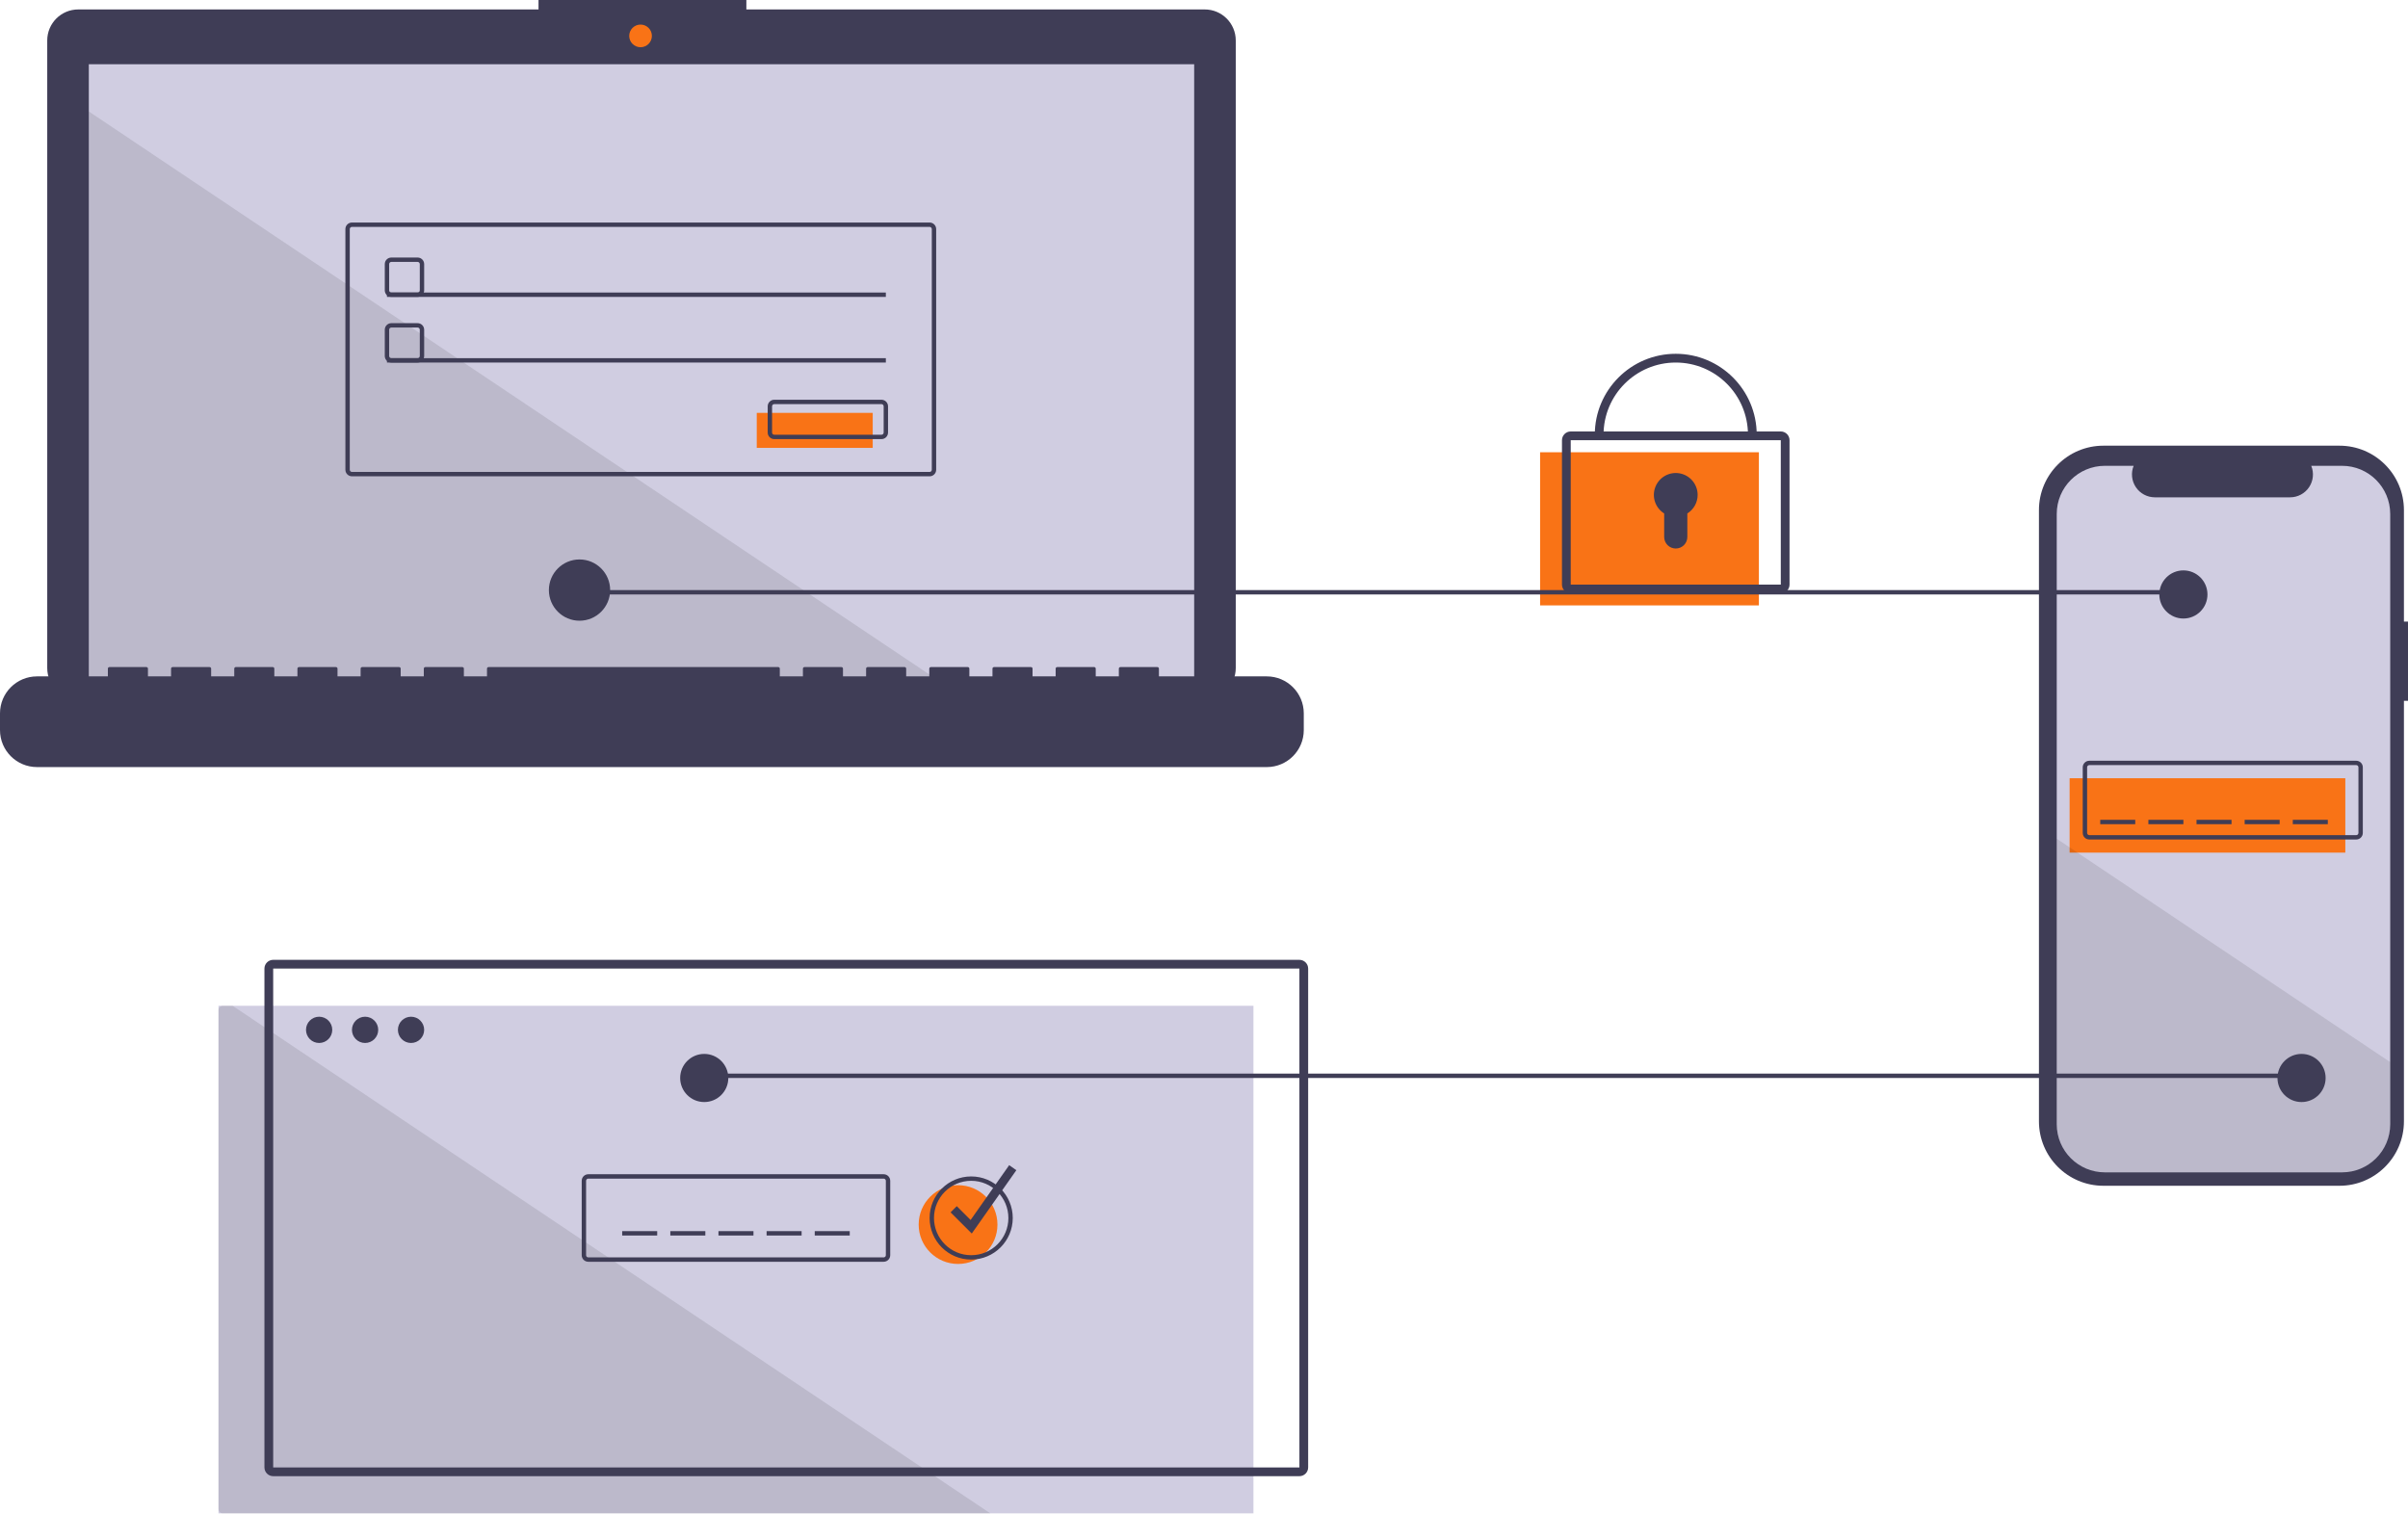
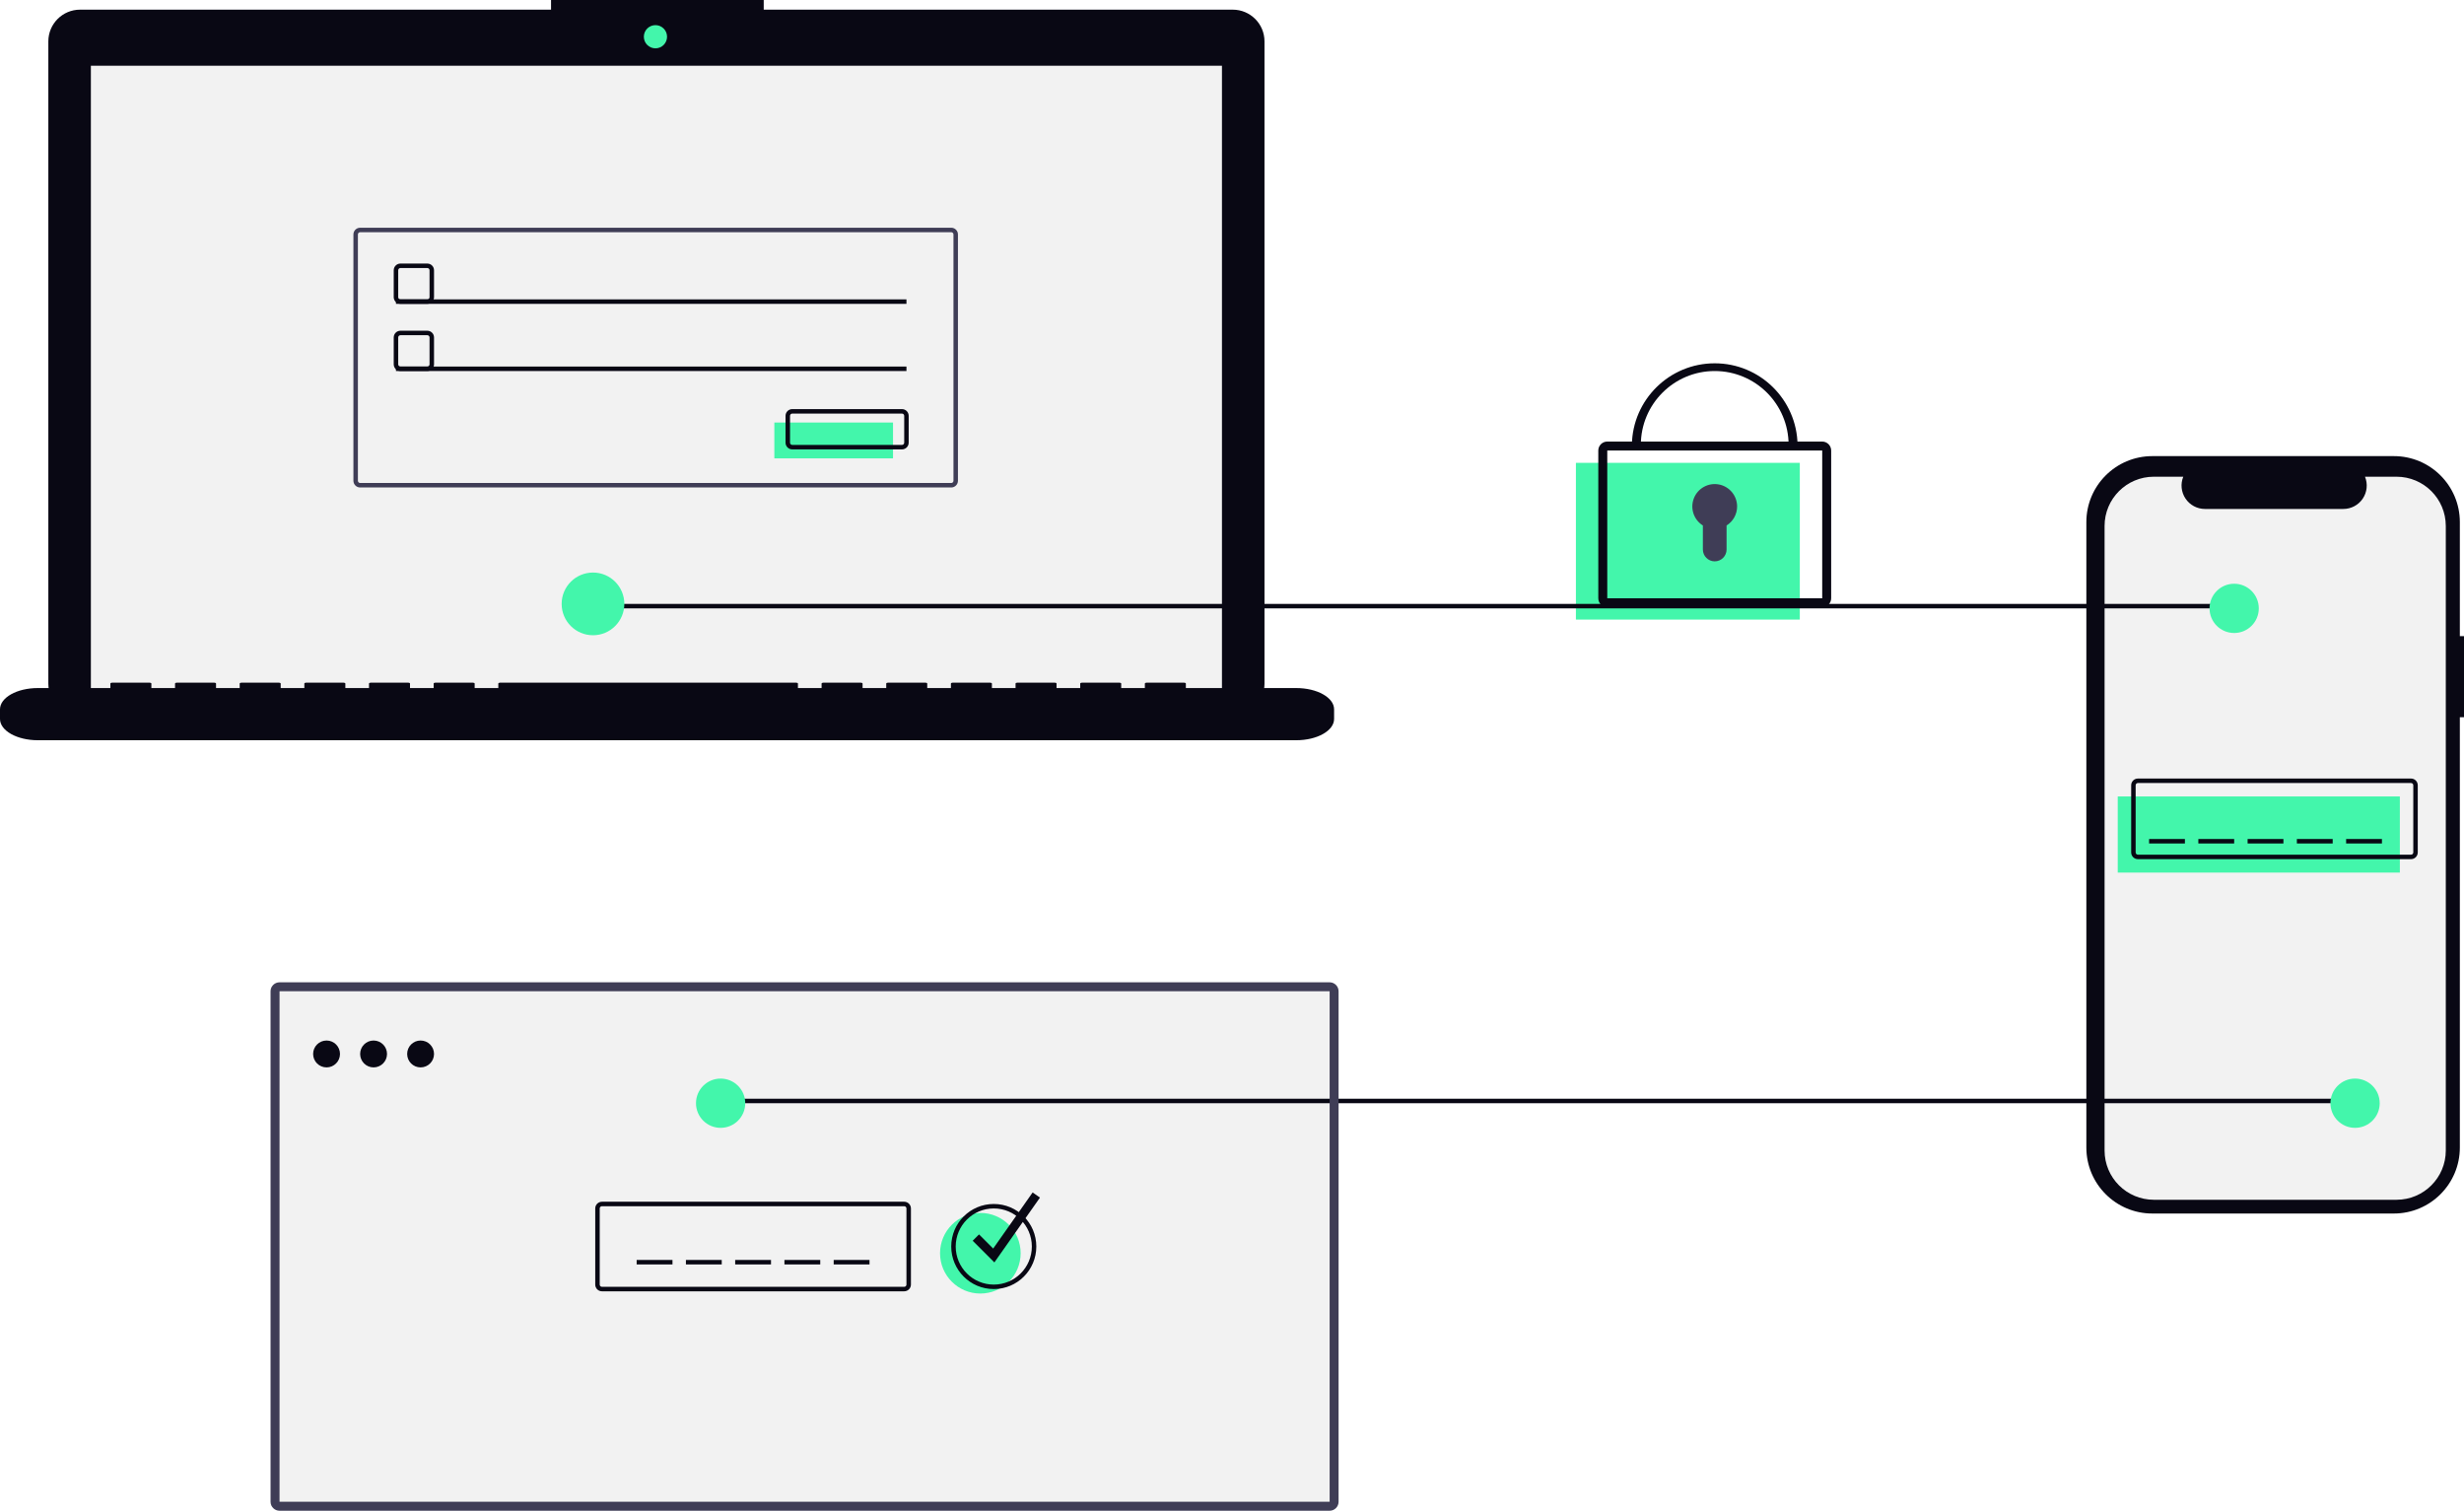
- <svg xmlns="http://www.w3.org/2000/svg" data-name="Layer 1" width="1100.501" height="691.707" viewBox="0 0 1100.501 691.707">
-   <path d="M1150.25,388.237h-1.859V337.322a29.468,29.468,0,0,0-29.469-29.469H1011.052a29.468,29.468,0,0,0-29.469,29.469V616.648a29.469,29.469,0,0,0,29.469,29.469h107.871a29.469,29.469,0,0,0,29.469-29.469V424.48h1.859Z" transform="translate(-49.74968 -104.1466)" fill="#3f3d56" />
-   <path d="M1142.121,339.053v278.92a22.011,22.011,0,0,1-22.01,22.01h-108.39a22.002,22.002,0,0,1-22-22.01v-278.92a22,22,0,0,1,22-22h13.15a10.461,10.461,0,0,0,9.68,14.4h61.8a10.44,10.44,0,0,0,9.68-14.4H1120.111A22.009,22.009,0,0,1,1142.121,339.053Z" transform="translate(-49.74968 -104.1466)" fill="#d0cde1" />
-   <rect x="945.851" y="355.707" width="126" height="34" fill="#f97316" />
-   <path d="M1126.601,487.853h-122a3.003,3.003,0,0,1-3-3v-30a3.003,3.003,0,0,1,3-3h122a3.003,3.003,0,0,1,3,3v30A3.003,3.003,0,0,1,1126.601,487.853Zm-122-34a1.001,1.001,0,0,0-1,1v30a1.001,1.001,0,0,0,1,1h122a1.001,1.001,0,0,0,1-1v-30a1.001,1.001,0,0,0-1-1Z" transform="translate(-49.74968 -104.1466)" fill="#3f3d56" />
-   <rect x="959.851" y="374.707" width="16" height="2" fill="#3f3d56" />
-   <rect x="981.851" y="374.707" width="16" height="2" fill="#3f3d56" />
-   <rect x="1003.851" y="374.707" width="16" height="2" fill="#3f3d56" />
-   <rect x="1025.851" y="374.707" width="16" height="2" fill="#3f3d56" />
-   <rect x="1047.851" y="374.707" width="16" height="2" fill="#3f3d56" />
-   <path d="M1142.121,589.613v28.36a22.011,22.011,0,0,1-22.01,22.01h-108.39a22.002,22.002,0,0,1-22-22.01v-130.46Z" transform="translate(-49.74968 -104.1466)" opacity="0.1" />
-   <rect x="99.851" y="459.707" width="473" height="232" fill="#d0cde1" />
-   <path d="M502.351,795.853H151.601a2.006,2.006,0,0,1-2-2v-228a2.006,2.006,0,0,1,2-2h4.44Z" transform="translate(-49.74968 -104.1466)" opacity="0.1" />
-   <rect x="318.851" y="490.707" width="733" height="2" fill="#3f3d56" />
-   <path d="M600.343,108.464H390.853v-4.318H295.862v4.318H85.509a14.17,14.17,0,0,0-14.17,14.17V409.491a14.17,14.17,0,0,0,14.17,14.17H600.343a14.17,14.17,0,0,0,14.17-14.17V122.635A14.17,14.17,0,0,0,600.343,108.464Z" transform="translate(-49.74968 -104.1466)" fill="#3f3d56" />
-   <rect x="40.591" y="29.357" width="505.17" height="284.98" fill="#d0cde1" />
-   <circle cx="292.744" cy="16.407" r="5.181" fill="#f97316" />
-   <path d="M240.601,239.853h-12a3.003,3.003,0,0,1-3-3v-12a3.003,3.003,0,0,1,3-3h12a3.003,3.003,0,0,1,3,3v12A3.003,3.003,0,0,1,240.601,239.853Zm-12-16a1.001,1.001,0,0,0-1,1v12a1.001,1.001,0,0,0,1,1h12a1.001,1.001,0,0,0,1-1v-12a1.001,1.001,0,0,0-1-1Z" transform="translate(-49.74968 -104.1466)" fill="#3f3d56" />
-   <rect x="176.851" y="133.707" width="228" height="2" fill="#3f3d56" />
-   <rect x="345.851" y="188.707" width="53" height="16" fill="#f97316" />
-   <path d="M452.601,304.853h-49a3.003,3.003,0,0,1-3-3v-12a3.003,3.003,0,0,1,3-3h49a3.003,3.003,0,0,1,3,3v12A3.003,3.003,0,0,1,452.601,304.853Zm-49-16a1.001,1.001,0,0,0-1,1v12a1.001,1.001,0,0,0,1,1h49a1.001,1.001,0,0,0,1-1v-12a1.001,1.001,0,0,0-1-1Z" transform="translate(-49.74968 -104.1466)" fill="#3f3d56" />
-   <rect x="703.851" y="206.707" width="100" height="70" fill="#f97316" />
-   <path d="M863.601,375.353h-96a4.004,4.004,0,0,1-4-4v-66a4.004,4.004,0,0,1,4-4h96a4.004,4.004,0,0,1,4,4v66A4.004,4.004,0,0,1,863.601,375.353Zm-96-70v66H863.604l-.003-66Z" transform="translate(-49.74968 -104.1466)" fill="#3f3d56" />
-   <path d="M852.601,302.853h-4a33,33,0,1,0-66,0h-4a37,37,0,1,1,74,0Z" transform="translate(-49.74968 -104.1466)" fill="#3f3d56" />
-   <path d="M825.601,330.353a10,10,0,1,0-15.294,8.473V349.559a5.294,5.294,0,0,0,5.294,5.294h0a5.294,5.294,0,0,0,5.294-5.294V338.826A9.983,9.983,0,0,0,825.601,330.353Z" transform="translate(-49.74968 -104.1466)" fill="#3f3d56" />
-   <rect x="284.351" y="562.707" width="16" height="2" fill="#3f3d56" />
-   <rect x="306.351" y="562.707" width="16" height="2" fill="#3f3d56" />
-   <rect x="328.351" y="562.707" width="16" height="2" fill="#3f3d56" />
-   <rect x="350.351" y="562.707" width="16" height="2" fill="#3f3d56" />
-   <rect x="372.351" y="562.707" width="16" height="2" fill="#3f3d56" />
-   <path d="M643.601,778.854H174.601a4.004,4.004,0,0,1-4-4v-228a4.004,4.004,0,0,1,4-4H643.601a4.004,4.004,0,0,1,4,4v228A4.004,4.004,0,0,1,643.601,778.854Zm-469-232v228H643.604l-.003-228Z" transform="translate(-49.74968 -104.1466)" fill="#3f3d56" />
-   <circle cx="145.851" cy="470.707" r="6" fill="#3f3d56" />
-   <circle cx="166.851" cy="470.707" r="6" fill="#3f3d56" />
-   <circle cx="187.851" cy="470.707" r="6" fill="#3f3d56" />
-   <path d="M453.601,680.853h-135a3.003,3.003,0,0,1-3-3v-34a3.003,3.003,0,0,1,3-3h135a3.003,3.003,0,0,1,3,3v34A3.003,3.003,0,0,1,453.601,680.853Zm-135-38a1.001,1.001,0,0,0-1,1v34a1.001,1.001,0,0,0,1,1h135a1.001,1.001,0,0,0,1-1v-34a1.001,1.001,0,0,0-1-1Z" transform="translate(-49.74968 -104.1466)" fill="#3f3d56" />
-   <circle cx="437.851" cy="559.707" r="18" fill="#f97316" />
-   <path d="M493.601,679.853a19,19,0,1,1,19-19A19.022,19.022,0,0,1,493.601,679.853Zm0-36a17,17,0,1,0,17,17A17.019,17.019,0,0,0,493.601,643.853Z" transform="translate(-49.74968 -104.1466)" fill="#3f3d56" />
-   <polygon points="444.118 563.803 434.437 554.121 437.265 551.293 443.584 557.611 461.216 532.555 464.487 534.858 444.118 563.803" fill="#3f3d56" />
-   <polygon points="433.761 314.337 40.591 314.337 40.591 50.947 433.761 314.337" opacity="0.1" />
-   <path d="M628.697,413.298H579.395v-3.552a.704.704,0,0,0-.704-.704H561.787a.704.704,0,0,0-.704.704v3.552H550.518v-3.552a.704.704,0,0,0-.704-.704H532.91a.704.704,0,0,0-.704.704v3.552H521.641v-3.552a.704.704,0,0,0-.704-.704H504.033a.704.704,0,0,0-.704.704v3.552H492.764v-3.552a.704.704,0,0,0-.704-.704H475.157a.704.704,0,0,0-.704.704v3.552H463.887v-3.552a.704.704,0,0,0-.704-.704H446.28a.704.704,0,0,0-.704.704v3.552H435.01v-3.552a.704.704,0,0,0-.704-.704H417.403a.704.704,0,0,0-.704.704v3.552H406.134v-3.552a.704.704,0,0,0-.704-.704H273.018a.704.704,0,0,0-.704.704v3.552H261.749v-3.552a.704.704,0,0,0-.704-.704H244.141a.704.704,0,0,0-.704.704v3.552H232.872v-3.552a.704.704,0,0,0-.704-.704H215.264a.704.704,0,0,0-.704.704v3.552H203.995v-3.552a.704.704,0,0,0-.704-.704H186.387a.704.704,0,0,0-.704.704v3.552H175.118v-3.552a.704.704,0,0,0-.704-.704H157.51a.704.704,0,0,0-.704.704v3.552H146.241v-3.552a.704.704,0,0,0-.704-.704H128.633a.704.704,0,0,0-.704.704v3.552H117.364v-3.552a.704.704,0,0,0-.704-.704H99.756a.704.704,0,0,0-.704.704v3.552H66.653A16.904,16.904,0,0,0,49.75,430.202v7.643a16.904,16.904,0,0,0,16.904,16.904H628.697A16.904,16.904,0,0,0,645.601,437.845V430.202A16.904,16.904,0,0,0,628.697,413.298Z" transform="translate(-49.74968 -104.1466)" fill="#3f3d56" />
-   <path d="M474.601,321.853h-264a3.003,3.003,0,0,1-3-3v-110a3.003,3.003,0,0,1,3-3h264a3.003,3.003,0,0,1,3,3v110A3.003,3.003,0,0,1,474.601,321.853Zm-264-114a1.001,1.001,0,0,0-1,1v110a1.001,1.001,0,0,0,1,1h264a1.001,1.001,0,0,0,1-1v-110a1.001,1.001,0,0,0-1-1Z" transform="translate(-49.74968 -104.1466)" fill="#3f3d56" />
-   <path d="M240.601,269.853h-12a3.003,3.003,0,0,1-3-3v-12a3.003,3.003,0,0,1,3-3h12a3.003,3.003,0,0,1,3,3v12A3.003,3.003,0,0,1,240.601,269.853Zm-12-16a1.001,1.001,0,0,0-1,1v12a1.001,1.001,0,0,0,1,1h12a1.001,1.001,0,0,0,1-1v-12a1.001,1.001,0,0,0-1-1Z" transform="translate(-49.74968 -104.1466)" fill="#3f3d56" />
-   <rect x="176.851" y="163.707" width="228" height="2" fill="#3f3d56" />
-   <rect x="264.851" y="269.707" width="733" height="2" fill="#3f3d56" />
-   <circle cx="264.851" cy="269.707" r="14" fill="#3f3d56" />
-   <circle cx="997.851" cy="271.707" r="11" fill="#3f3d56" />
-   <circle cx="1051.851" cy="492.707" r="11" fill="#3f3d56" />
-   <circle cx="321.851" cy="492.707" r="11" fill="#3f3d56" />
+ <svg xmlns="http://www.w3.org/2000/svg" width="800" height="490.473" viewBox="0 0 800 490.473" role="img" artist="Katerina Limpitsouni" source="https://undraw.co/">
+   <g id="Group_2117" data-name="Group 2117" transform="translate(-381 -194.147)">
+     <path id="Path_22785-36" data-name="Path 22785" d="M1104.195,366.288h-1.351V329.275a21.422,21.422,0,0,0-21.422-21.422h-78.416a21.422,21.422,0,0,0-21.422,21.422V532.329a21.422,21.422,0,0,0,21.422,21.422h78.416a21.422,21.422,0,0,0,21.422-21.422v-139.7h1.351Z" transform="translate(76.805 34.376)" fill="#090814" />
+     <path id="Path_22786-37" data-name="Path 22786" d="M1100.507,333.046V535.8a16,16,0,0,1-16,16h-78.794a15.994,15.994,0,0,1-15.993-16V333.046a15.993,15.993,0,0,1,15.992-15.993h9.56a7.6,7.6,0,0,0,7.037,10.468h44.925a7.59,7.59,0,0,0,7.037-10.468h10.235a16,16,0,0,1,16,15.994Z" transform="translate(74.583 31.864)" fill="#f2f2f2" />
+     <rect id="Rectangle_3655" data-name="Rectangle 3655" width="91.595" height="24.716" transform="translate(1068.579 452.725)" fill="#43F6AB" />
+     <path id="Path_22787-38" data-name="Path 22787" d="M1092.469,478.023h-88.687a2.183,2.183,0,0,1-2.181-2.181V454.034a2.183,2.183,0,0,1,2.181-2.181h88.687a2.183,2.183,0,0,1,2.181,2.181v21.808A2.183,2.183,0,0,1,1092.469,478.023Zm-88.687-24.716a.728.728,0,0,0-.727.727v21.808a.727.727,0,0,0,.727.727h88.687a.727.727,0,0,0,.727-.727V454.034a.728.728,0,0,0-.727-.727Z" transform="translate(71.339 -4.944)" fill="#090814" />
+     <rect id="Rectangle_3656" data-name="Rectangle 3656" width="11.631" height="1.454" transform="translate(1078.756 466.537)" fill="#090814" />
+     <rect id="Rectangle_3657" data-name="Rectangle 3657" width="11.631" height="1.454" transform="translate(1094.749 466.537)" fill="#090814" />
+     <rect id="Rectangle_3658" data-name="Rectangle 3658" width="11.631" height="1.454" transform="translate(1110.742 466.537)" fill="#090814" />
+     <rect id="Rectangle_3659" data-name="Rectangle 3659" width="11.631" height="1.454" transform="translate(1126.735 466.537)" fill="#090814" />
+     <rect id="Rectangle_3660" data-name="Rectangle 3660" width="11.631" height="1.454" transform="translate(1142.727 466.537)" fill="#090814" />
+     <rect id="Rectangle_3661" data-name="Rectangle 3661" width="343.844" height="168.651" transform="translate(468.852 514.515)" fill="#f2f2f2" />
+     <rect id="Rectangle_3662" data-name="Rectangle 3662" width="532.848" height="1.454" transform="translate(612.787 550.862)" fill="#090814" />
+     <path id="Path_22790-39" data-name="Path 22790" d="M455.894,107.285H303.607v-3.139H234.554v3.139H81.64a10.3,10.3,0,0,0-10.3,10.3V326.114a10.3,10.3,0,0,0,10.3,10.3H455.894a10.3,10.3,0,0,0,10.3-10.3V117.586A10.3,10.3,0,0,0,455.894,107.285Z" transform="translate(325.355 90)" fill="#090814" />
+     <rect id="Rectangle_3663" data-name="Rectangle 3663" width="367.229" height="207.164" transform="translate(410.508 215.487)" fill="#f2f2f2" />
+     <circle id="Ellipse_3596" data-name="Ellipse 3596" cx="3.767" cy="3.767" r="3.767" transform="translate(590.041 202.307)" fill="#43F6AB" />
+     <path id="Path_22791-40" data-name="Path 22791" d="M236.505,234.938h-8.723a2.183,2.183,0,0,1-2.181-2.181v-8.723a2.183,2.183,0,0,1,2.181-2.181h8.723a2.183,2.183,0,0,1,2.181,2.181v8.723a2.183,2.183,0,0,1-2.181,2.181Zm-8.723-11.631a.728.728,0,0,0-.727.727v8.723a.728.728,0,0,0,.727.727h8.723a.728.728,0,0,0,.727-.727v-8.723a.728.728,0,0,0-.727-.727Z" transform="translate(283.232 57.859)" fill="#090814" />
+     <rect id="Rectangle_3664" data-name="Rectangle 3664" width="165.743" height="1.454" transform="translate(509.561 291.344)" fill="#090814" />
+     <rect id="Rectangle_3665" data-name="Rectangle 3665" width="38.528" height="11.631" transform="translate(632.414 331.326)" fill="#43F6AB" />
+     <path id="Path_22792-41" data-name="Path 22792" d="M438.4,299.938h-35.62a2.183,2.183,0,0,1-2.181-2.181v-8.723a2.183,2.183,0,0,1,2.181-2.181H438.4a2.183,2.183,0,0,1,2.181,2.181v8.723a2.183,2.183,0,0,1-2.181,2.181Zm-35.62-11.631a.728.728,0,0,0-.727.727v8.723a.728.728,0,0,0,.727.727H438.4a.728.728,0,0,0,.727-.727v-8.723a.728.728,0,0,0-.727-.727Z" transform="translate(235.447 40.11)" fill="#090814" />
+     <rect id="Rectangle_3666" data-name="Rectangle 3666" width="72.694" height="50.886" transform="translate(892.659 344.411)" fill="#43F6AB" />
+     <path id="Path_22793-42" data-name="Path 22793" d="M836.3,355.147H766.509a2.911,2.911,0,0,1-2.908-2.908V304.261a2.911,2.911,0,0,1,2.908-2.908H836.3a2.911,2.911,0,0,1,2.908,2.908v47.978a2.911,2.911,0,0,1-2.908,2.908Zm-69.786-50.886v47.978H836.3l0-47.978Z" transform="translate(136.327 36.151)" fill="#090814" />
+     <path id="Path_22794-43" data-name="Path 22794" d="M832.395,292.75h-2.908a23.989,23.989,0,1,0-47.978,0H778.6a26.9,26.9,0,0,1,53.794,0Z" transform="translate(132.231 45.845)" fill="#090814" />
+     <path id="Path_22795-44" data-name="Path 22795" d="M820.139,327.619a7.27,7.27,0,1,0-11.118,6.159v7.8a3.849,3.849,0,0,0,3.849,3.849h0a3.849,3.849,0,0,0,3.849-3.849v-7.8A7.257,7.257,0,0,0,820.139,327.619Z" transform="translate(124.859 30.966)" fill="#3f3d56" />
+     <rect id="Rectangle_3667" data-name="Rectangle 3667" width="11.631" height="1.454" transform="translate(587.707 603.202)" fill="#090814" />
+     <rect id="Rectangle_3668" data-name="Rectangle 3668" width="11.631" height="1.454" transform="translate(603.7 603.202)" fill="#090814" />
+     <rect id="Rectangle_3669" data-name="Rectangle 3669" width="11.631" height="1.454" transform="translate(619.693 603.202)" fill="#090814" />
+     <rect id="Rectangle_3670" data-name="Rectangle 3670" width="11.631" height="1.454" transform="translate(635.685 603.202)" fill="#090814" />
+     <rect id="Rectangle_3671" data-name="Rectangle 3671" width="11.631" height="1.454" transform="translate(651.678 603.202)" fill="#090814" />
+     <path id="Path_22796-45" data-name="Path 22796" d="M514.444,714.412H173.509A2.911,2.911,0,0,1,170.6,711.5V545.761a2.911,2.911,0,0,1,2.908-2.908H514.444a2.911,2.911,0,0,1,2.908,2.908V711.5A2.911,2.911,0,0,1,514.444,714.412ZM173.509,545.761V711.5H514.446l0-165.743Z" transform="translate(298.251 -29.792)" fill="#3f3d56" />
+     <circle id="Ellipse_3597" data-name="Ellipse 3597" cx="4.362" cy="4.362" r="4.362" transform="translate(482.664 531.962)" fill="#090814" />
+     <circle id="Ellipse_3598" data-name="Ellipse 3598" cx="4.362" cy="4.362" r="4.362" transform="translate(497.93 531.962)" fill="#090814" />
+     <circle id="Ellipse_3599" data-name="Ellipse 3599" cx="4.362" cy="4.362" r="4.362" transform="translate(513.195 531.962)" fill="#090814" />
+     <path id="Path_22797-46" data-name="Path 22797" d="M415.919,669.931H317.782a2.183,2.183,0,0,1-2.181-2.181V643.034a2.183,2.183,0,0,1,2.181-2.181h98.137a2.183,2.183,0,0,1,2.181,2.181V667.75a2.183,2.183,0,0,1-2.181,2.181Zm-98.137-27.624a.728.728,0,0,0-.727.727V667.75a.728.728,0,0,0,.727.727h98.137a.728.728,0,0,0,.727-.727V643.034a.728.728,0,0,0-.727-.727Z" transform="translate(258.657 -56.552)" fill="#090814" />
+     <circle id="Ellipse_3600" data-name="Ellipse 3600" cx="13.085" cy="13.085" r="13.085" transform="translate(686.208 587.936)" fill="#43F6AB" />
+     <path id="Path_22798-47" data-name="Path 22798" d="M488.413,669.477a13.812,13.812,0,1,1,13.812-13.812A13.812,13.812,0,0,1,488.413,669.477Zm0-26.17a12.358,12.358,0,1,0,12.358,12.358A12.358,12.358,0,0,0,488.413,643.307Z" transform="translate(215.241 -56.825)" fill="#090814" />
+     <path id="Path_22799-48" data-name="Path 22799" d="M441.475,555.271l-7.037-7.038,2.056-2.056,4.594,4.593L453.9,532.555l2.378,1.674Z" transform="translate(262.373 48.728)" fill="#090814" />
+     <path id="Path_22801-49" data-name="Path 22801" d="M470.611,410.782h-35.84V409.33c0-.159-.229-.288-.512-.288H421.971c-.283,0-.512.129-.512.288v1.452h-7.68V409.33c0-.159-.229-.288-.512-.288H400.98c-.283,0-.512.129-.512.288v1.452h-7.68V409.33c0-.159-.229-.288-.512-.288H379.988c-.283,0-.512.129-.512.288v1.452H371.8V409.33c0-.159-.229-.288-.512-.288H359c-.283,0-.512.129-.512.288v1.452H350.8V409.33c0-.159-.229-.288-.512-.288H338c-.283,0-.512.129-.512.288v1.452h-7.68V409.33c0-.159-.229-.288-.512-.288H317.012c-.283,0-.512.129-.512.288v1.452h-7.68V409.33c0-.159-.229-.288-.512-.288H212.053c-.283,0-.512.129-.512.288v1.452h-7.68V409.33c0-.159-.229-.288-.512-.288H191.061c-.283,0-.512.129-.512.288v1.452h-7.68V409.33c0-.159-.229-.288-.512-.288H170.069c-.283,0-.512.129-.512.288v1.452h-7.68V409.33c0-.159-.229-.288-.512-.288H149.077c-.283,0-.512.129-.512.288v1.452h-7.68V409.33c0-.159-.229-.288-.512-.288H128.085c-.283,0-.512.129-.512.288v1.452h-7.68V409.33c0-.159-.229-.288-.512-.288H107.093c-.283,0-.512.129-.512.288v1.452H98.9V409.33c0-.159-.229-.288-.512-.288H86.1c-.283,0-.512.129-.512.288v1.452H62.038c-6.786,0-12.288,3.093-12.288,6.909v3.124c0,3.816,5.5,6.909,12.288,6.909H470.611c6.787,0,12.288-3.093,12.288-6.909v-3.124C482.9,413.875,477.4,410.782,470.611,410.782Z" transform="translate(331.25 6.746)" fill="#090814" />
+     <path id="Path_22802-50" data-name="Path 22802" d="M401.695,290.179H209.782A2.183,2.183,0,0,1,207.6,288V208.034a2.183,2.183,0,0,1,2.181-2.181H401.695a2.183,2.183,0,0,1,2.181,2.181V288a2.183,2.183,0,0,1-2.181,2.181ZM209.782,207.307a.728.728,0,0,0-.727.727V288a.728.728,0,0,0,.727.727H401.695a.728.728,0,0,0,.727-.727V208.034a.728.728,0,0,0-.727-.727Z" transform="translate(288.147 62.228)" fill="#3f3d56" />
+     <path id="Path_22803-51" data-name="Path 22803" d="M236.505,264.938h-8.723a2.183,2.183,0,0,1-2.181-2.181v-8.723a2.183,2.183,0,0,1,2.181-2.181h8.723a2.183,2.183,0,0,1,2.181,2.181v8.723a2.183,2.183,0,0,1-2.181,2.181Zm-8.723-11.631a.728.728,0,0,0-.727.727v8.723a.728.728,0,0,0,.727.727h8.723a.728.728,0,0,0,.727-.727v-8.723a.728.728,0,0,0-.727-.727Z" transform="translate(283.232 49.667)" fill="#090814" />
+     <rect id="Rectangle_3672" data-name="Rectangle 3672" width="165.743" height="1.454" transform="translate(509.561 313.152)" fill="#090814" />
+     <rect id="Rectangle_3673" data-name="Rectangle 3673" width="532.848" height="1.454" transform="translate(573.532 390.208)" fill="#090814" />
+     <circle id="Ellipse_3601" data-name="Ellipse 3601" cx="10.177" cy="10.177" r="10.177" transform="translate(563.354 380.031)" fill="#43F6AB" />
+     <circle id="Ellipse_3602" data-name="Ellipse 3602" cx="7.996" cy="7.996" r="7.996" transform="translate(1098.384 383.665)" fill="#43F6AB" />
+     <circle id="Ellipse_3603" data-name="Ellipse 3603" cx="7.996" cy="7.996" r="7.996" transform="translate(1137.639 544.32)" fill="#43F6AB" />
+     <circle id="Ellipse_3604" data-name="Ellipse 3604" cx="7.996" cy="7.996" r="7.996" transform="translate(606.971 544.32)" fill="#43F6AB" />
+   </g>
</svg>
